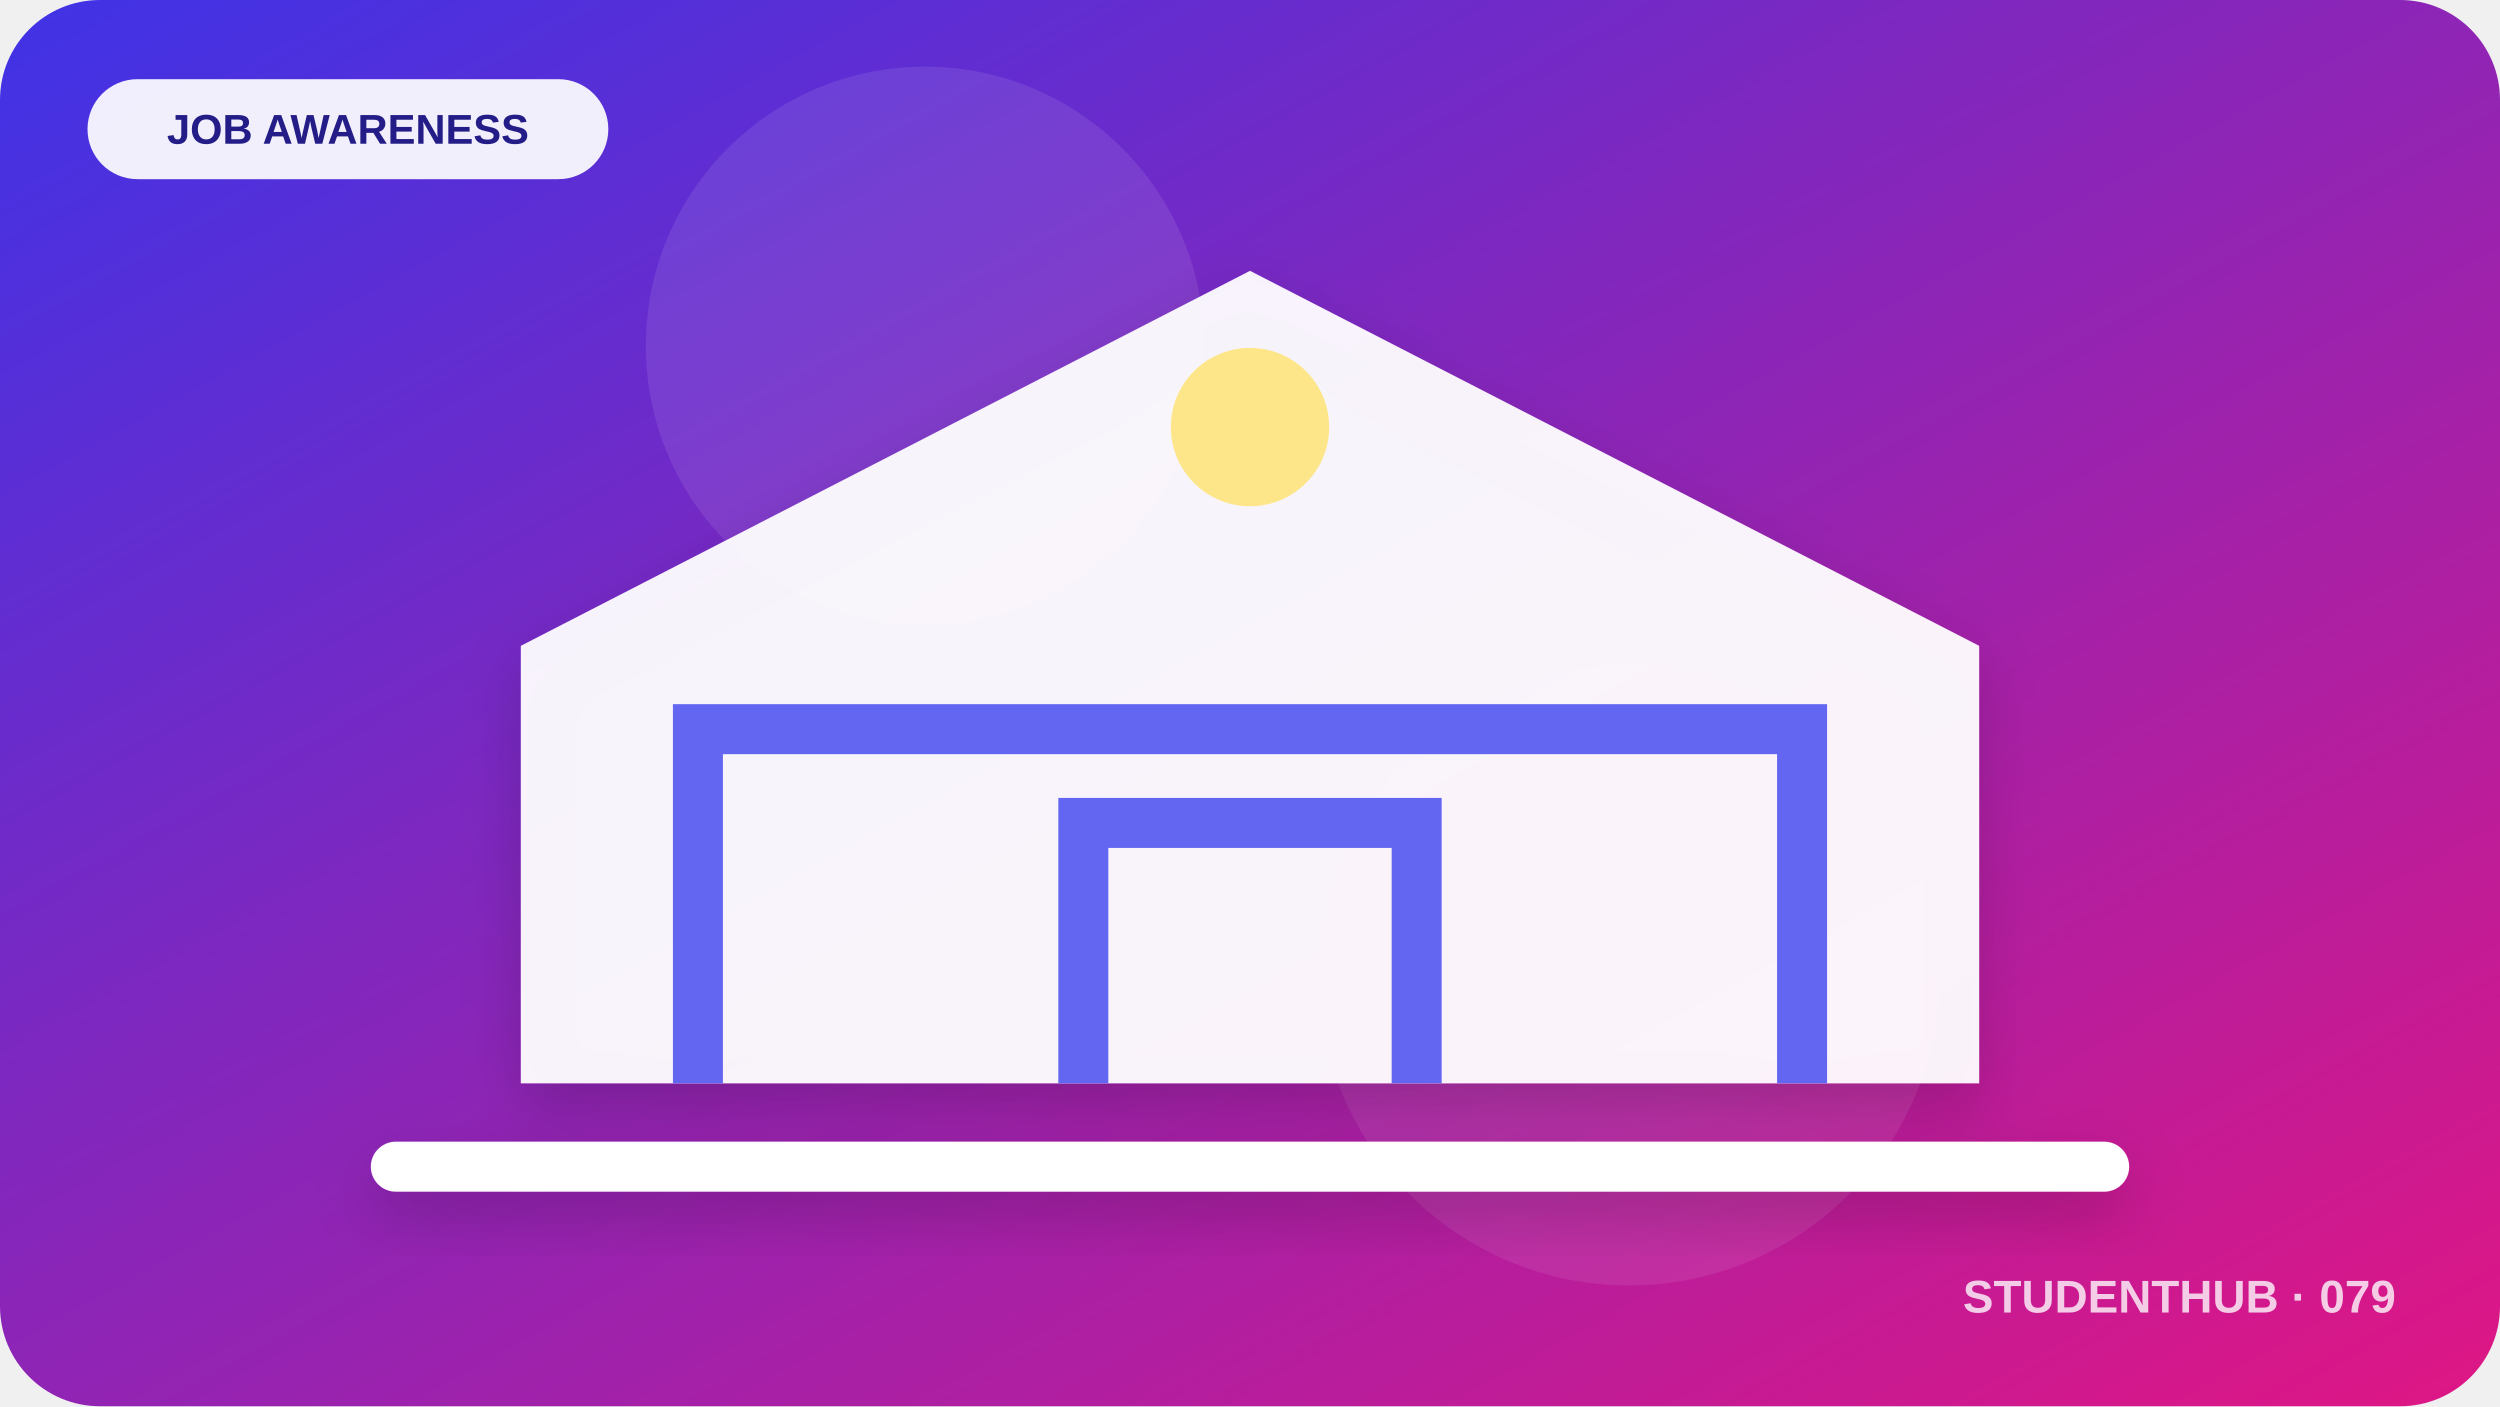
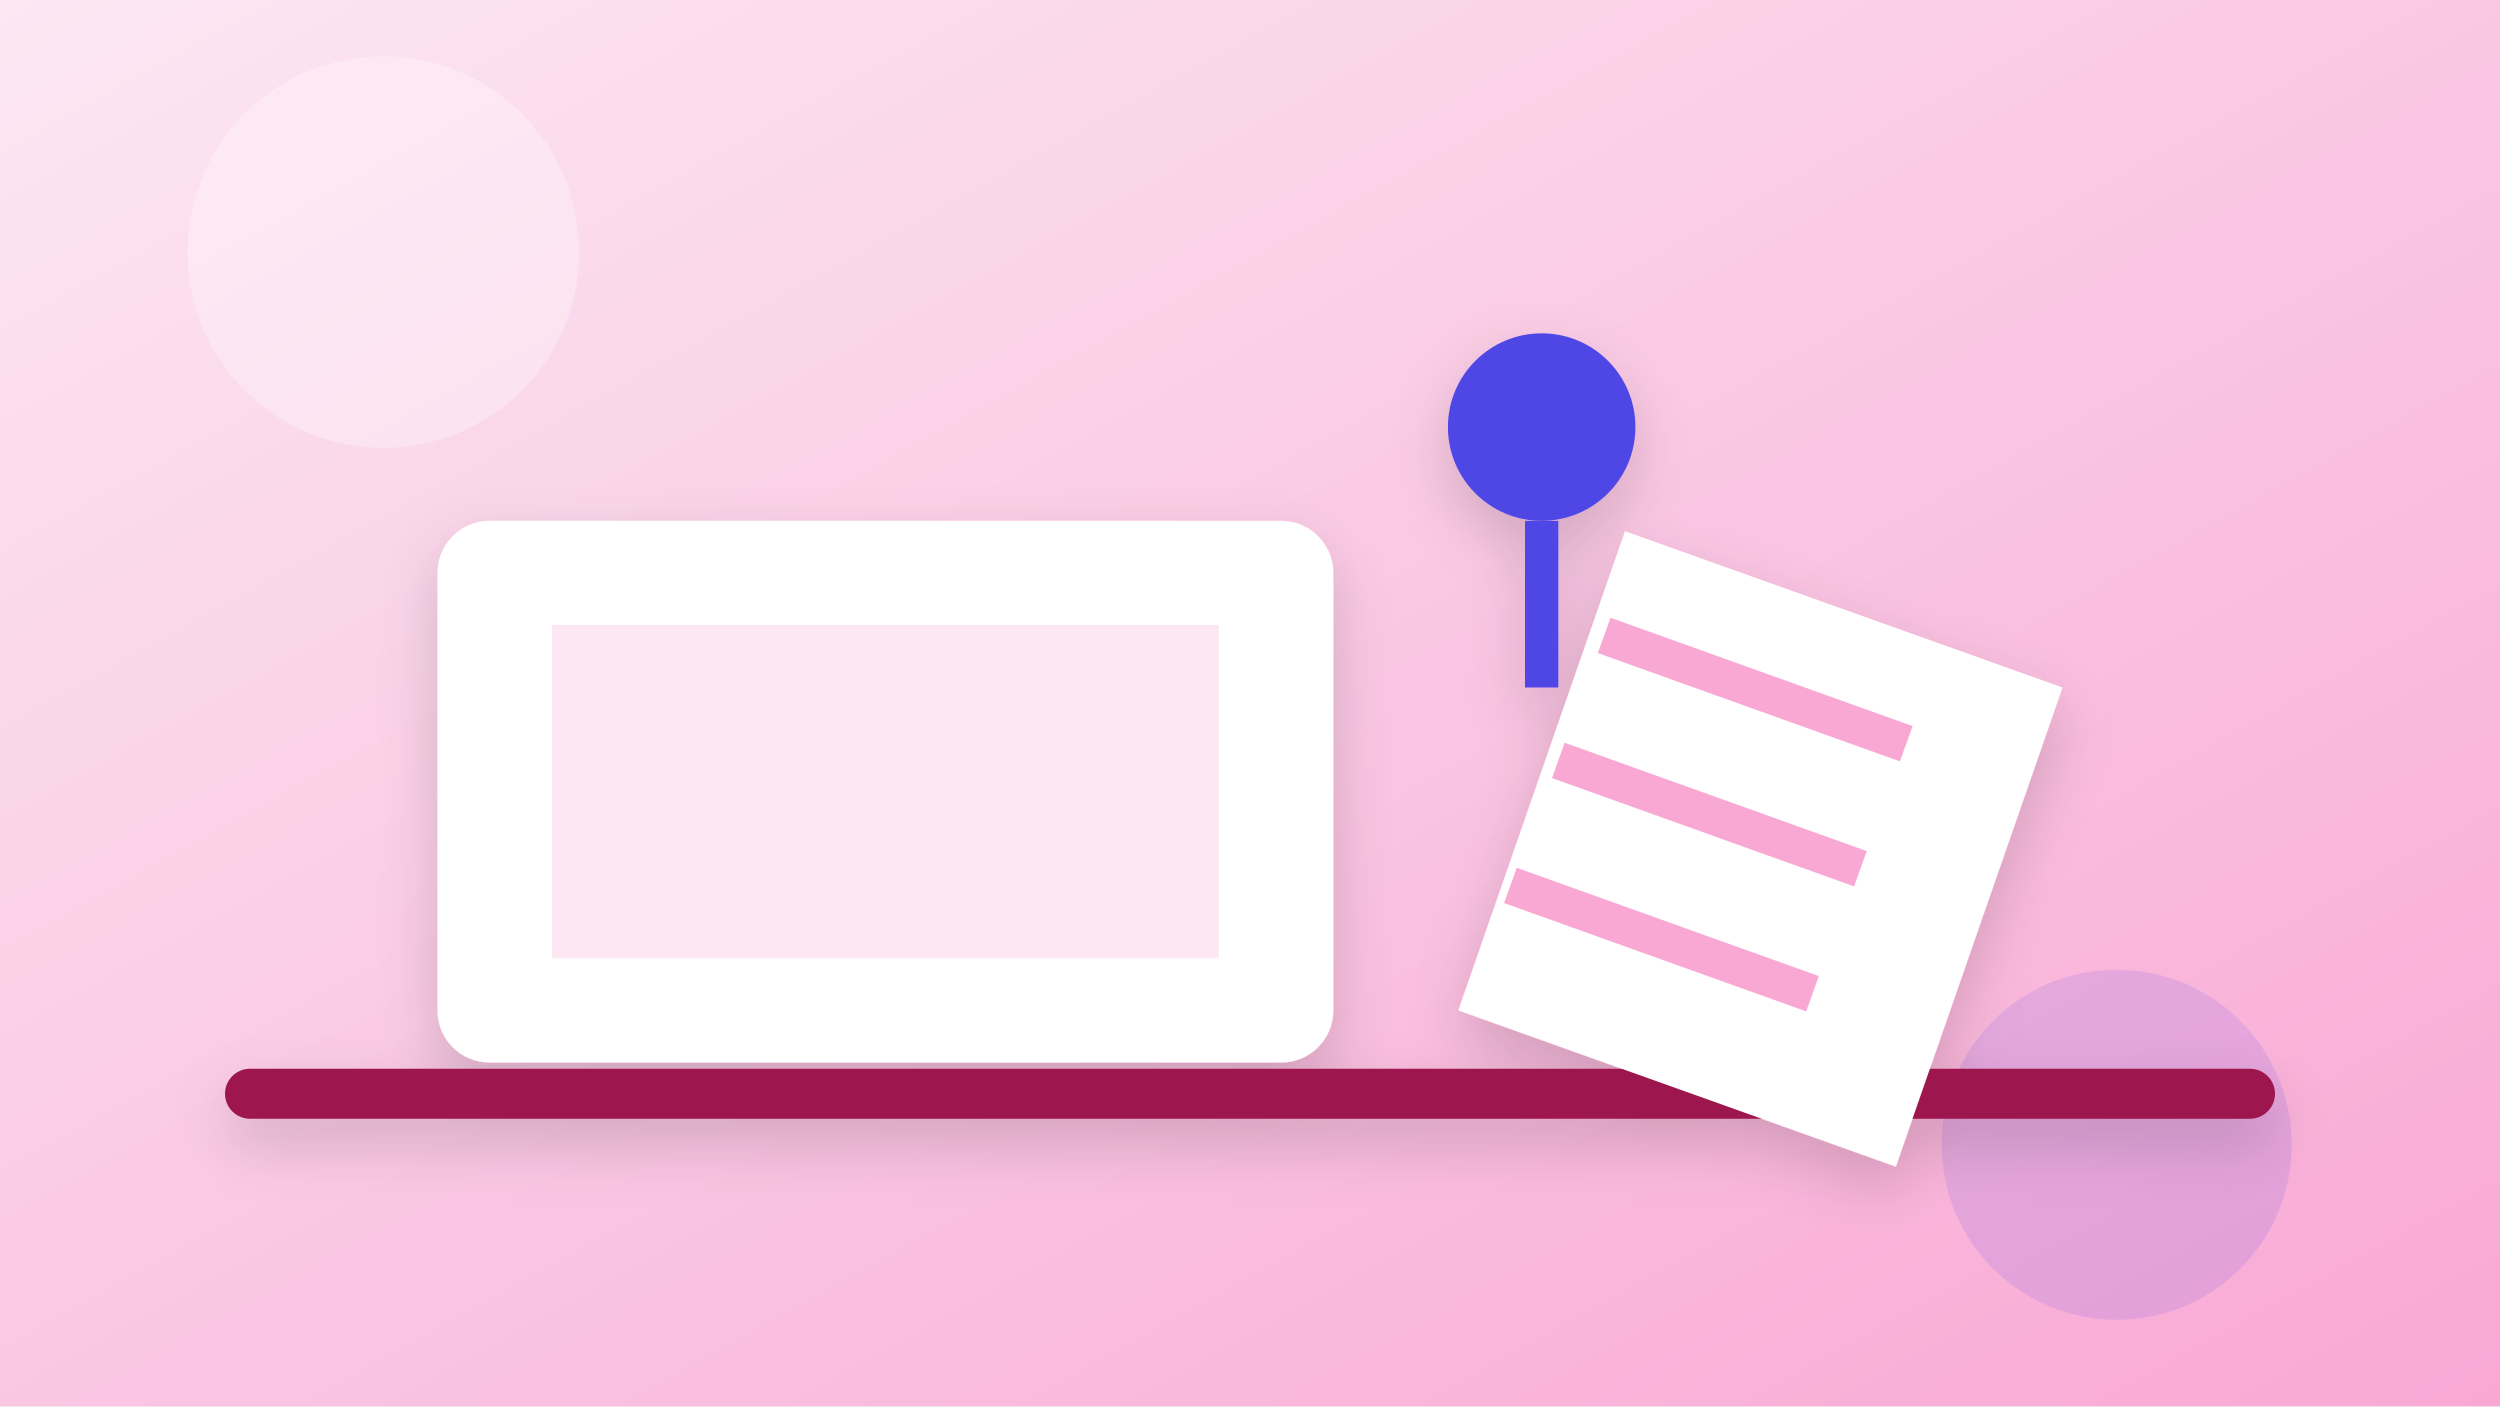
- <svg xmlns="http://www.w3.org/2000/svg" viewBox="0 0 1200 675" role="img" aria-labelledby="title desc">
+ <svg xmlns="http://www.w3.org/2000/svg" viewBox="0 0 1200 675">
  <defs>
-     <linearGradient id="g" x1="0" y1="0" x2="1" y2="1">
-       <stop stop-color="hsl(244 78% 55%)" />
-       <stop offset="1" stop-color="hsl(327 82% 48%)" />
+     <linearGradient id="bg" x1="0" y1="0" x2="1" y2="1">
+       <stop stop-color="#fce7f3" />
+       <stop offset="1" stop-color="#f9a8d4" />
    </linearGradient>
-     <filter id="s">
-       <feDropShadow dx="0" dy="12" stdDeviation="14" flood-opacity=".18" />
+     <filter id="shadow">
+       <feDropShadow dx="0" dy="12" stdDeviation="14" flood-opacity=".16" />
    </filter>
  </defs>
-   <rect width="1200" height="675" rx="48" fill="url(#g)" />
-   <circle cx="444" cy="166" r="134" fill="#fff" opacity=".09" />
-   <circle cx="782" cy="468" r="149" fill="#fff" opacity=".08" />
-   <g filter="url(#s)">
-     <path d="M250 520V310l350-180 350 180v210" fill="#fff" opacity=".94" />
-     <path d="M335 520V350h530v170M520 520V395h160v125" fill="none" stroke="#6366f1" stroke-width="24" />
-     <circle cx="600" cy="205" r="38" fill="#fde68a" />
-     <path d="M190 560h820" stroke="#fff" stroke-width="24" stroke-linecap="round" />
+   <rect width="1200" height="675" fill="url(#bg)" />
+   <circle cx="184" cy="121" r="94" fill="#fff" opacity=".28" />
+   <circle cx="1016" cy="549.5" r="84" fill="#4f46e5" opacity=".13" />
+   <g filter="url(#shadow)">
+     <path d="M120 525h960" stroke="#9d174d" stroke-width="24" stroke-linecap="round" />
+     <rect x="210" y="250" width="430" height="260" rx="25" fill="#fff" />
+     <path d="M265 300h320v160H265z" fill="#fce7f3" />
+     <path d="M700 485l80-230 210 75-80 230z" fill="#fff" />
+     <path d="M770 305l145 52M748 365l145 52M725 425l145 52" stroke="#f9a8d4" stroke-width="18" />
+     <circle cx="740" cy="205" r="45" fill="#4f46e5" />
+     <path d="M740 250v80" stroke="#4f46e5" stroke-width="16" />
  </g>
-   <rect x="42" y="38" width="250" height="48" rx="24" fill="#fff" opacity=".92" />
-   <text x="167" y="69" text-anchor="middle" font-family="Arial, sans-serif" font-size="20" font-weight="900" fill="hsl(244 65% 32%)">JOB AWARENESS</text>
-   <text x="1150" y="630" text-anchor="end" font-family="Arial, sans-serif" font-size="22" font-weight="800" fill="#fff" opacity=".78">STUDENTHUB · 079</text>
</svg>
